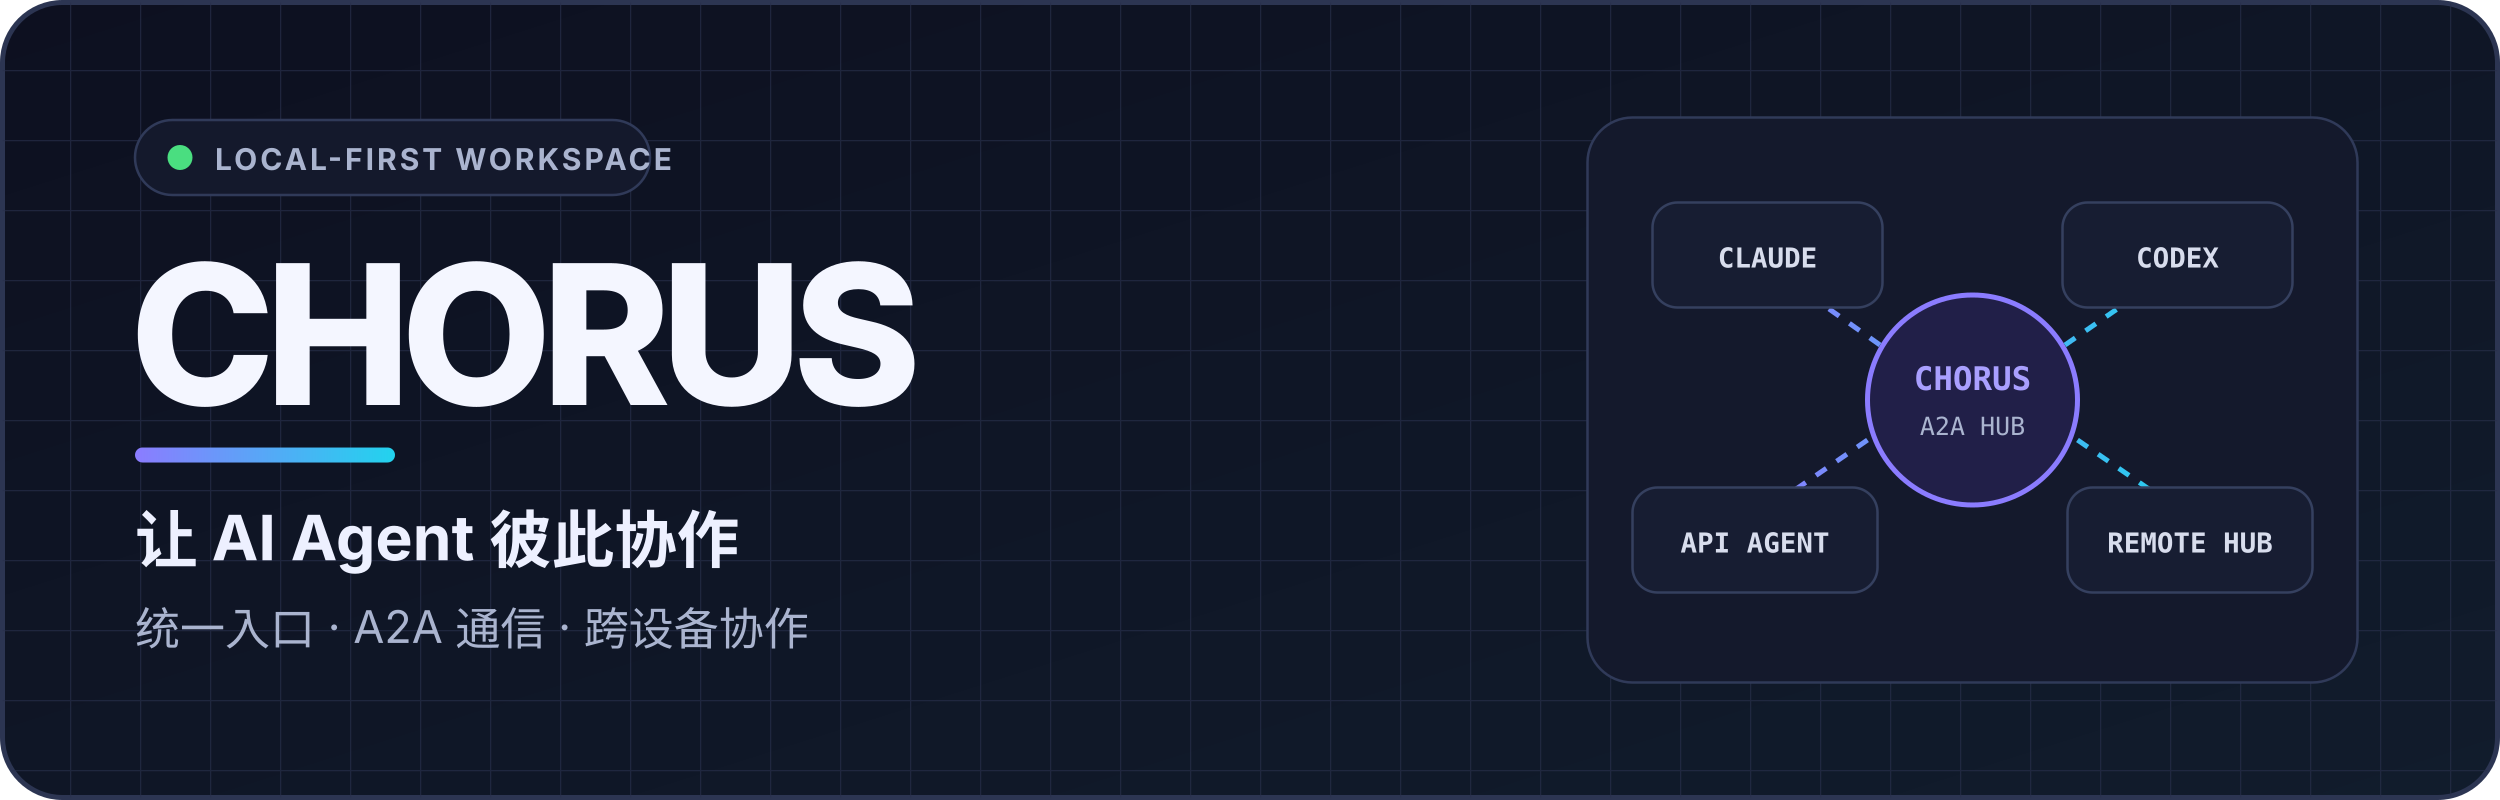
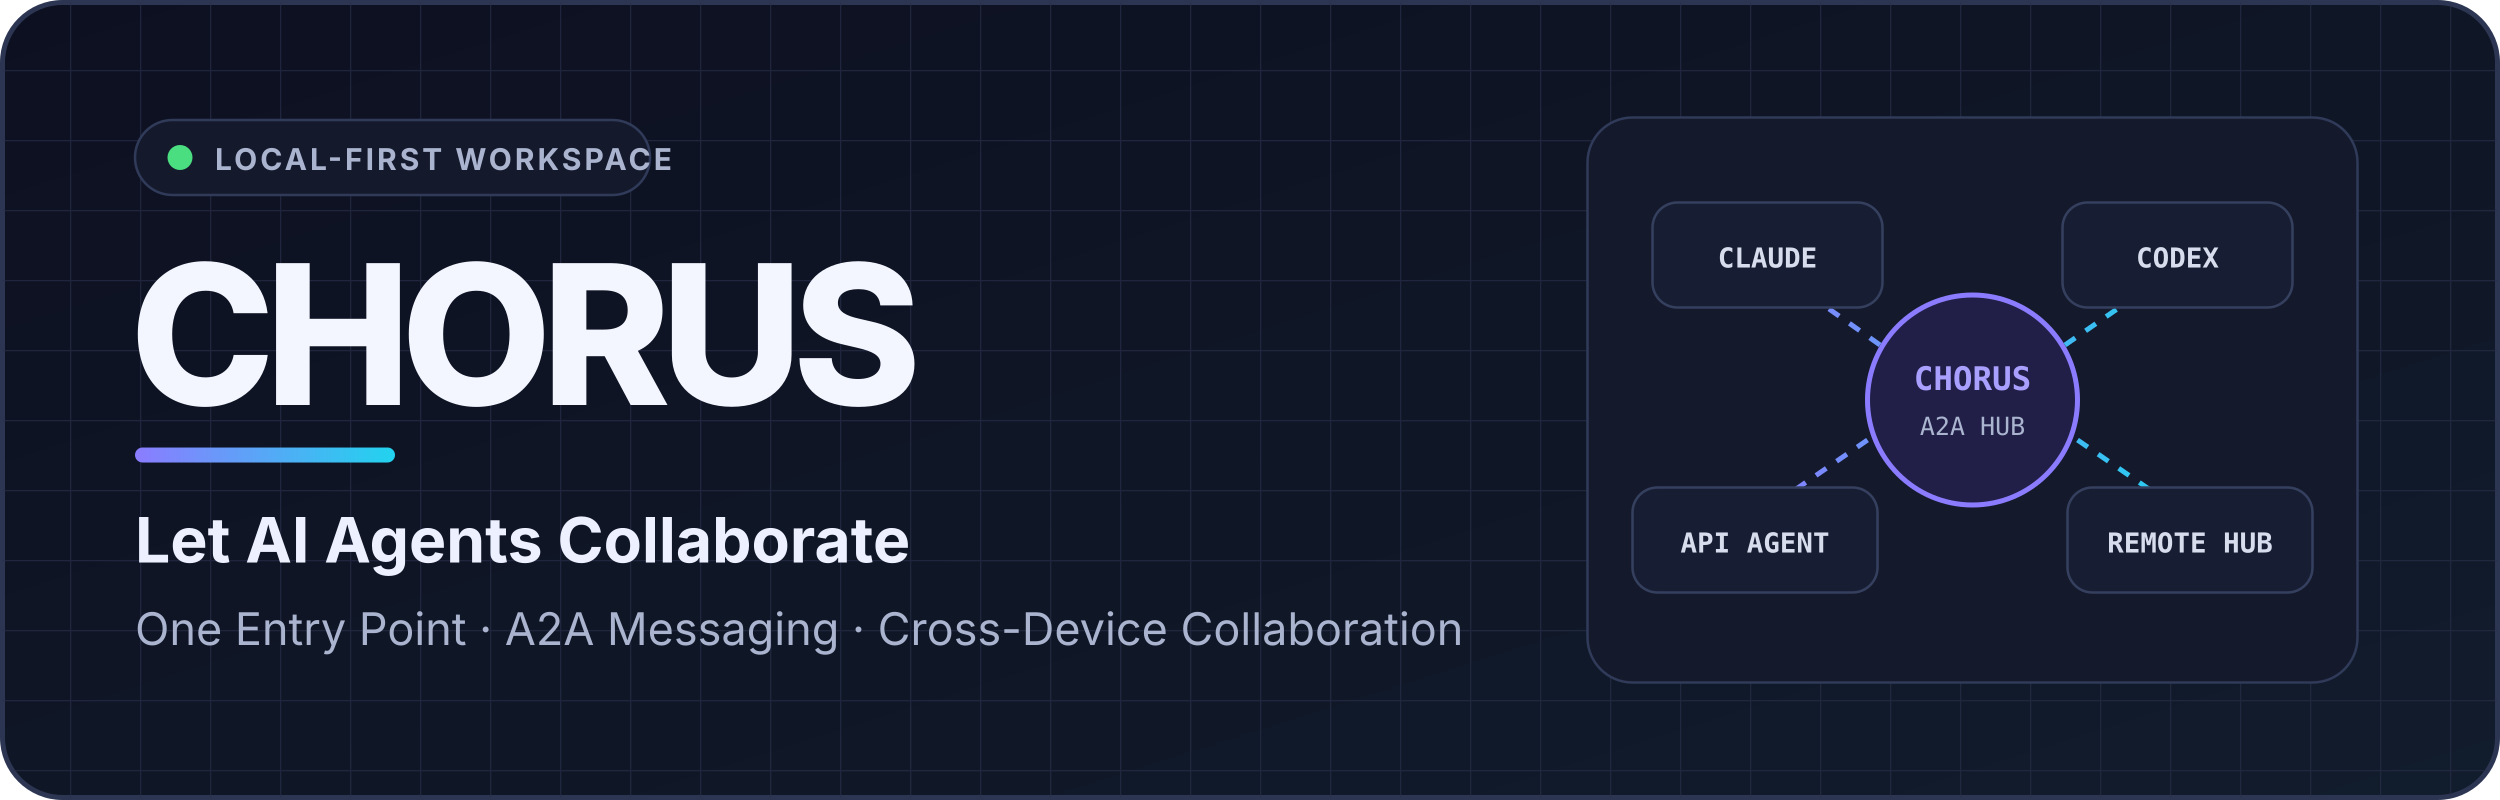
<svg xmlns="http://www.w3.org/2000/svg" width="1000" height="320" viewBox="0 0 1000 320" role="img" aria-labelledby="title desc">
  <defs>
    <linearGradient id="bg" x1="0" y1="0" x2="1" y2="1">
      <stop stop-color="#0d1020" />
      <stop offset="1" stop-color="#111c2c" />
    </linearGradient>
    <linearGradient id="brand" x1="0" y1="0" x2="1" y2="0">
      <stop stop-color="#8b7cff" />
      <stop offset="1" stop-color="#22d3ee" />
    </linearGradient>
    <pattern id="grid" width="28" height="28" patternUnits="userSpaceOnUse">
      <path d="M28 0H0V28" fill="none" stroke="#28304b" opacity=".65" />
    </pattern>
  </defs>
  <rect x="1" y="1" width="998" height="318" rx="24" fill="url(#bg)" stroke="#2c3552" stroke-width="2" />
  <rect x="1" y="1" width="998" height="318" rx="24" fill="url(#grid)" />
  <g font-family="system-ui,-apple-system,'Segoe UI','PingFang SC','Microsoft YaHei',sans-serif">
    <rect x="54" y="48" width="206" height="30" rx="15" fill="#14192c" stroke="#303a59" />
    <circle cx="72" cy="63" r="5" fill="#4ade80" />
    <text x="86" y="68" font-size="12" font-weight="700" letter-spacing="1.2" fill="#aab4cf">LOCAL-FIRST WORKSPACE</text>
    <text x="52" y="162" font-size="78" font-weight="820" letter-spacing="-4" fill="#f4f6ff">CHORUS</text>
    <rect x="54" y="179" width="104" height="6" rx="3" fill="url(#brand)" />
-     <text x="54" y="225" font-size="25" font-weight="700" fill="#edf0ff">让 AI Agent 彼此协作</text>
-     <text x="54" y="258" font-size="18" fill="#aab4cf">统一入口 · A2A 通信 · 跨设备协作</text>
+     <text x="54" y="225" font-size="25" font-weight="700" fill="#edf0ff">Let AI Agents Collaborate</text>
+     <text x="54" y="258" font-size="18" fill="#aab4cf">One Entry Point · A2A Messaging · Cross-Device Collaboration</text>
  </g>
  <g transform="translate(635 47)" font-family="ui-monospace,SFMono-Regular,Menlo,monospace">
    <rect width="308" height="226" rx="18" fill="#14192c" stroke="#303a59" />
    <circle cx="154" cy="113" r="42" fill="#211f48" stroke="#8b7cff" stroke-width="2" />
    <text x="154" y="109" text-anchor="middle" font-size="13" font-weight="800" fill="#a99fff">CHORUS</text>
    <text x="154" y="127" text-anchor="middle" font-size="10" fill="#aab4cf">A2A HUB</text>
    <path d="M117 91 76 62M191 91l42-29M112 129l-48 33M196 129l48 33" stroke="url(#brand)" stroke-width="2" stroke-dasharray="5 5" />
    <g fill="#171d32" stroke="#35405f">
      <rect x="26" y="34" width="92" height="42" rx="10" />
      <rect x="190" y="34" width="92" height="42" rx="10" />
      <rect x="18" y="148" width="98" height="42" rx="10" />
      <rect x="192" y="148" width="98" height="42" rx="10" />
    </g>
    <g font-size="11" font-weight="700" text-anchor="middle" fill="#d8dded">
      <text x="72" y="60">CLAUDE</text>
      <text x="236" y="60">CODEX</text>
      <text x="67" y="174">API AGENT</text>
      <text x="241" y="174">REMOTE HUB</text>
    </g>
  </g>
</svg>
